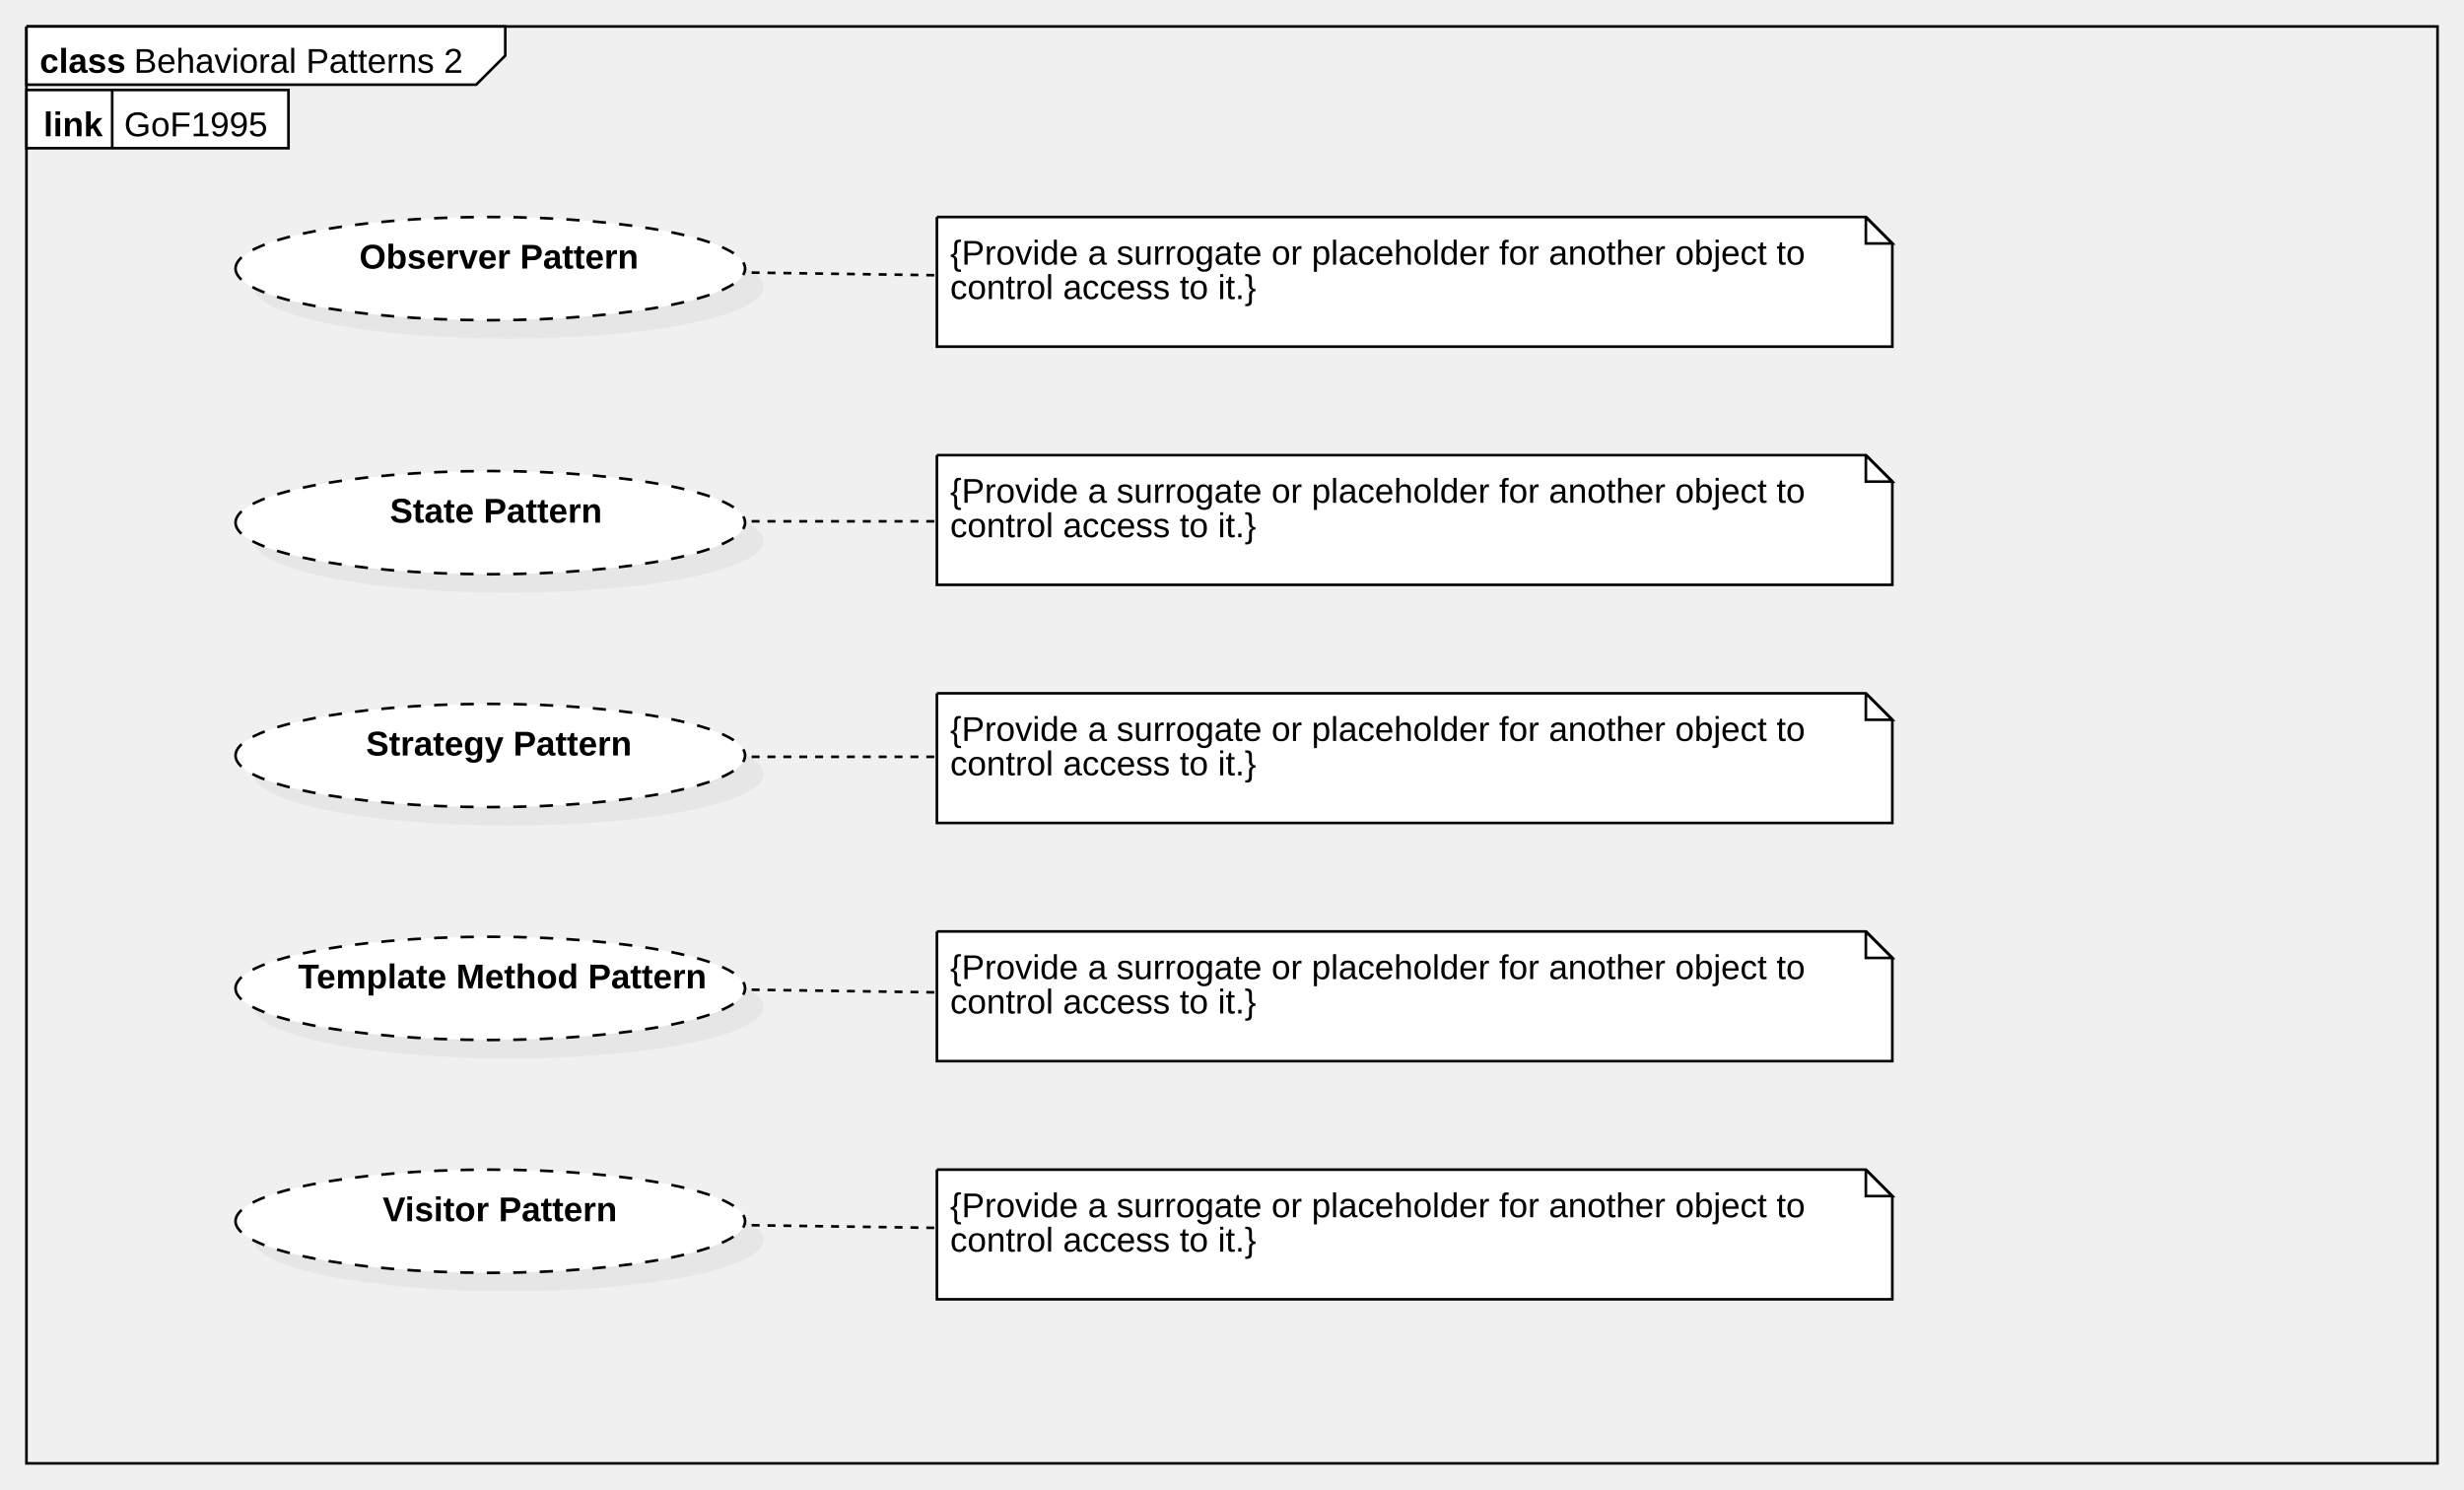
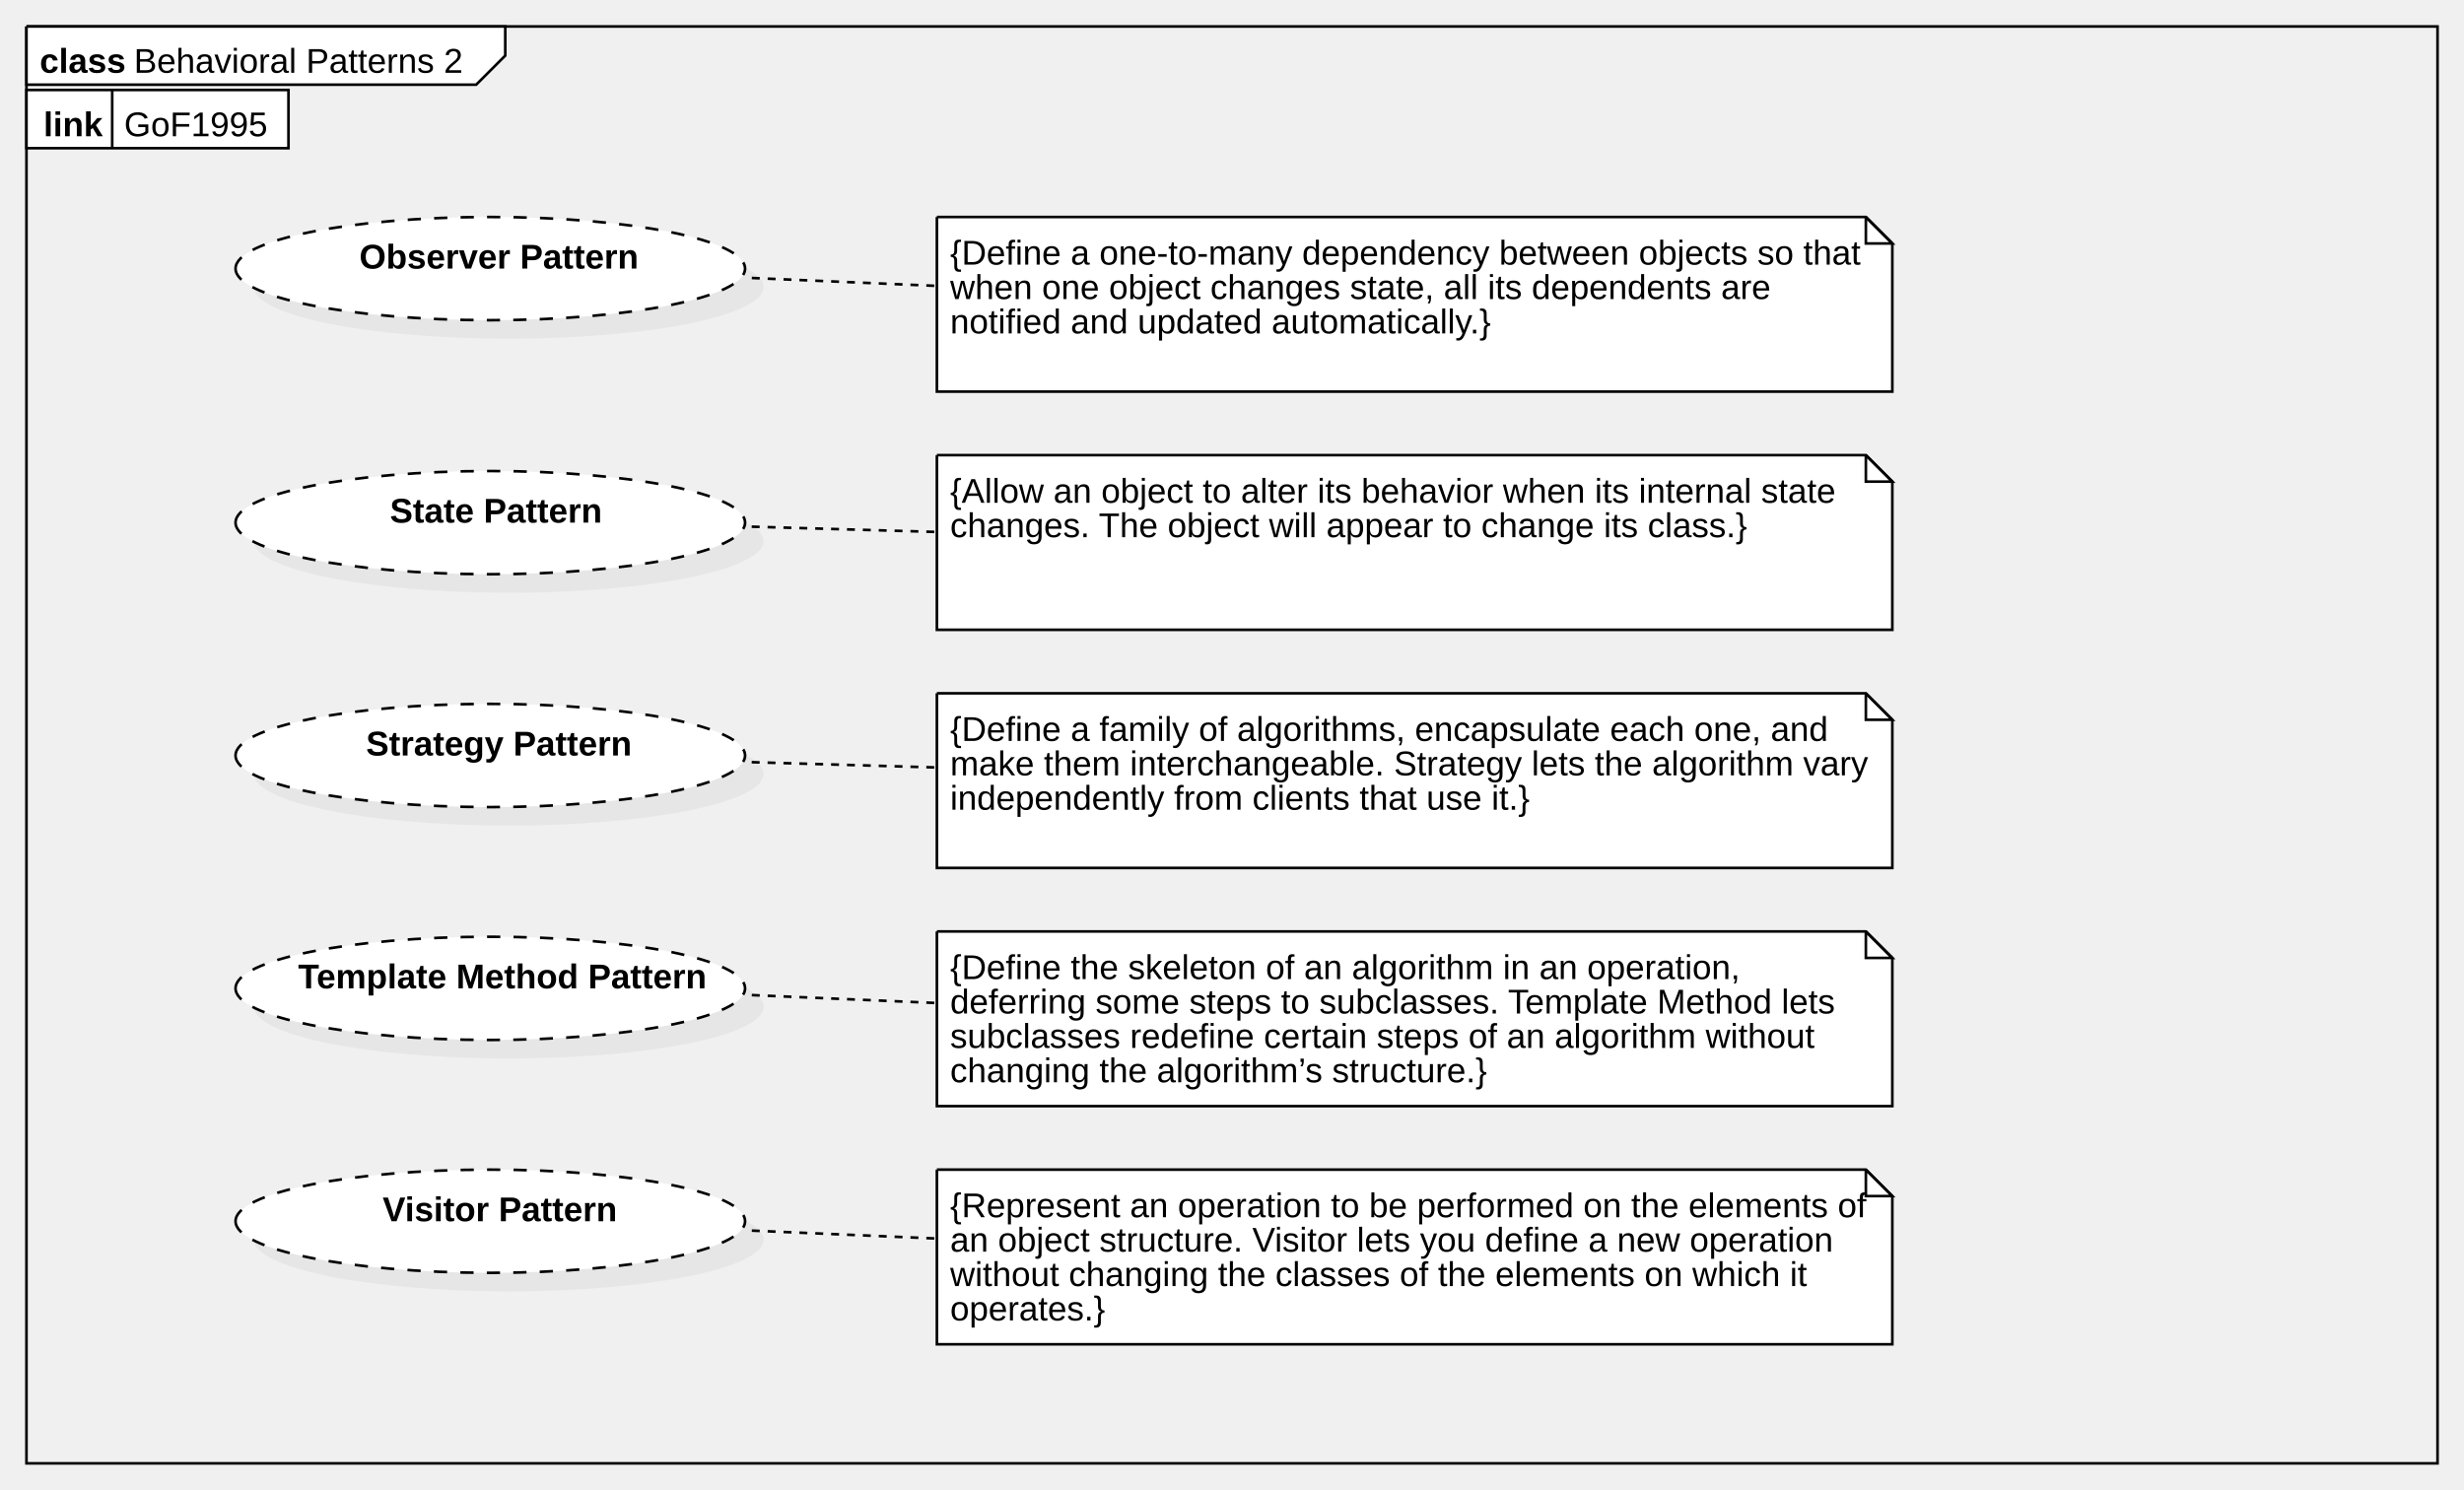
<svg xmlns="http://www.w3.org/2000/svg" version="1.1" width="931" height="563">
  <defs />
  <g>
    <g transform="translate(-6,2) scale(1,1)">
      <path fill="none" stroke="#000000" d="M 16 8 L 927 8 L 927 551 L 16 551 L 16 8" stroke-miterlimit="10" />
    </g>
    <g transform="translate(-6,2) scale(1,1)">
      <path fill="#ffffff" stroke="none" d="M 16 8 L 16 30 L 185.912 30 L 196.912 19 L 196.912 8 L 16 8" />
    </g>
    <g transform="translate(-6,2) scale(1,1)">
      <path fill="none" stroke="#000000" d="M 16 8 L 16 30 L 185.912 30 L 196.912 19 L 196.912 8 L 16 8 L 16 8" stroke-miterlimit="10" />
    </g>
    <g transform="translate(-6,2) scale(1,1)">
      <g>
        <path fill="none" stroke="none" />
        <text fill="#000000" stroke="none" font-family="Arial" font-size="13px" font-style="normal" font-weight="normal" text-decoration="none" x="56.618" y="25.5">Behavioral Patterns 2</text>
      </g>
    </g>
    <g transform="translate(-6,2) scale(1,1)">
      <g>
        <path fill="none" stroke="none" />
        <text fill="#000000" stroke="none" font-family="Arial" font-size="13px" font-style="normal" font-weight="bold" text-decoration="none" x="21" y="25.5">class</text>
      </g>
    </g>
    <g transform="translate(-6,2) scale(1,1)">
      <rect fill="#ffffff" stroke="none" x="16" y="32" width="99" height="22" />
    </g>
    <g transform="translate(-6,2) scale(1,1)">
      <path fill="none" stroke="#000000" d="M 16 32 L 115 32 L 115 54 L 16 54 L 16 32 Z Z" stroke-miterlimit="10" />
    </g>
    <g transform="translate(-6,2) scale(1,1)">
      <path fill="none" stroke="#000000" d="M 48.395 32 L 48.395 54" stroke-miterlimit="10" />
    </g>
    <g transform="translate(-6,2) scale(1,1)">
      <g>
        <path fill="none" stroke="none" />
        <text fill="#000000" stroke="none" font-family="Arial" font-size="13px" font-style="normal" font-weight="normal" text-decoration="none" x="52.895" y="49.5">GoF1995</text>
      </g>
    </g>
    <g transform="translate(-6,2) scale(1,1)">
      <g>
        <path fill="none" stroke="none" />
        <text fill="#000000" stroke="none" font-family="Arial" font-size="13px" font-style="normal" font-weight="bold" text-decoration="none" x="22.444" y="49.5">link</text>
      </g>
    </g>
    <g transform="translate(-6,2) scale(1,1)">
      <path fill="#C0C0C0" stroke="none" d="M 102 106.5 C 102 95.73 145.096 87 198.259 87 C 251.421 87 294.517 95.73 294.517 106.5 C 294.517 117.27 251.421 126 198.259 126 C 145.096 126 102 117.27 102 106.5 Z" opacity="0.2" />
    </g>
    <g transform="translate(-6,2) scale(1,1)">
      <path fill="#ffffff" stroke="none" d="M 95 99.5 C 95 88.73 138.096 80 191.259 80 C 244.421 80 287.517 88.73 287.517 99.5 C 287.517 110.27 244.421 119 191.259 119 C 138.096 119 95 110.27 95 99.5 Z" />
    </g>
    <g transform="translate(-6,2) scale(1,1)">
      <path fill="none" stroke="#000000" d="M 95 99.5 C 95 88.73 138.096 80 191.259 80 C 244.421 80 287.517 88.73 287.517 99.5 C 287.517 110.27 244.421 119 191.259 119 C 138.096 119 95 110.27 95 99.5 Z" stroke-miterlimit="10" stroke-dasharray="5" />
    </g>
    <g transform="translate(-6,2) scale(1,1)">
      <g>
        <path fill="none" stroke="none" />
        <text fill="#000000" stroke="none" font-family="Arial" font-size="13px" font-style="normal" font-weight="bold" text-decoration="none" x="141.766" y="99.5">Observer Pattern</text>
      </g>
    </g>
    <g transform="translate(-6,2) scale(1,1)">
      <path fill="#C0C0C0" stroke="none" d="M 102 290.5 C 102 279.73 145.096 271 198.259 271 C 251.421 271 294.517 279.73 294.517 290.5 C 294.517 301.27 251.421 310 198.259 310 C 145.096 310 102 301.27 102 290.5 Z" opacity="0.2" />
    </g>
    <g transform="translate(-6,2) scale(1,1)">
      <path fill="#ffffff" stroke="none" d="M 95 283.5 C 95 272.73 138.096 264 191.259 264 C 244.421 264 287.517 272.73 287.517 283.5 C 287.517 294.27 244.421 303 191.259 303 C 138.096 303 95 294.27 95 283.5 Z" />
    </g>
    <g transform="translate(-6,2) scale(1,1)">
      <path fill="none" stroke="#000000" d="M 95 283.5 C 95 272.73 138.096 264 191.259 264 C 244.421 264 287.517 272.73 287.517 283.5 C 287.517 294.27 244.421 303 191.259 303 C 138.096 303 95 294.27 95 283.5 Z" stroke-miterlimit="10" stroke-dasharray="5" />
    </g>
    <g transform="translate(-6,2) scale(1,1)">
      <g>
        <path fill="none" stroke="none" />
        <text fill="#000000" stroke="none" font-family="Arial" font-size="13px" font-style="normal" font-weight="bold" text-decoration="none" x="144.289" y="283.5">Strategy Pattern</text>
      </g>
    </g>
    <g transform="translate(-6,2) scale(1,1)">
      <path fill="#C0C0C0" stroke="none" d="M 102 378.5 C 102 367.73 145.096 359 198.259 359 C 251.421 359 294.517 367.73 294.517 378.5 C 294.517 389.27 251.421 398 198.259 398 C 145.096 398 102 389.27 102 378.5 Z" opacity="0.2" />
    </g>
    <g transform="translate(-6,2) scale(1,1)">
      <path fill="#ffffff" stroke="none" d="M 95 371.5 C 95 360.73 138.096 352 191.259 352 C 244.421 352 287.517 360.73 287.517 371.5 C 287.517 382.27 244.421 391 191.259 391 C 138.096 391 95 382.27 95 371.5 Z" />
    </g>
    <g transform="translate(-6,2) scale(1,1)">
      <path fill="none" stroke="#000000" d="M 95 371.5 C 95 360.73 138.096 352 191.259 352 C 244.421 352 287.517 360.73 287.517 371.5 C 287.517 382.27 244.421 391 191.259 391 C 138.096 391 95 382.27 95 371.5 Z" stroke-miterlimit="10" stroke-dasharray="5" />
    </g>
    <g transform="translate(-6,2) scale(1,1)">
      <g>
        <path fill="none" stroke="none" />
        <text fill="#000000" stroke="none" font-family="Arial" font-size="13px" font-style="normal" font-weight="bold" text-decoration="none" x="118.635" y="371.5">Template Method Pattern</text>
      </g>
    </g>
    <g transform="translate(-6,2) scale(1,1)">
      <path fill="#C0C0C0" stroke="none" d="M 102 466.5 C 102 455.73 145.096 447 198.259 447 C 251.421 447 294.517 455.73 294.517 466.5 C 294.517 477.27 251.421 486 198.259 486 C 145.096 486 102 477.27 102 466.5 Z" opacity="0.2" />
    </g>
    <g transform="translate(-6,2) scale(1,1)">
      <path fill="#ffffff" stroke="none" d="M 95 459.5 C 95 448.73 138.096 440 191.259 440 C 244.421 440 287.517 448.73 287.517 459.5 C 287.517 470.27 244.421 479 191.259 479 C 138.096 479 95 470.27 95 459.5 Z" />
    </g>
    <g transform="translate(-6,2) scale(1,1)">
      <path fill="none" stroke="#000000" d="M 95 459.5 C 95 448.73 138.096 440 191.259 440 C 244.421 440 287.517 448.73 287.517 459.5 C 287.517 470.27 244.421 479 191.259 479 C 138.096 479 95 470.27 95 459.5 Z" stroke-miterlimit="10" stroke-dasharray="5" />
    </g>
    <g transform="translate(-6,2) scale(1,1)">
      <g>
        <path fill="none" stroke="none" />
        <text fill="#000000" stroke="none" font-family="Arial" font-size="13px" font-style="normal" font-weight="bold" text-decoration="none" x="150.554" y="459.5">Visitor Pattern</text>
      </g>
    </g>
    <g transform="translate(-6,2) scale(1,1)">
      <path fill="#C0C0C0" stroke="none" d="M 102 202.5 C 102 191.73 145.096 183 198.259 183 C 251.421 183 294.517 191.73 294.517 202.5 C 294.517 213.27 251.421 222 198.259 222 C 145.096 222 102 213.27 102 202.5 Z" opacity="0.2" />
    </g>
    <g transform="translate(-6,2) scale(1,1)">
      <path fill="#ffffff" stroke="none" d="M 95 195.5 C 95 184.73 138.096 176 191.259 176 C 244.421 176 287.517 184.73 287.517 195.5 C 287.517 206.27 244.421 215 191.259 215 C 138.096 215 95 206.27 95 195.5 Z" />
    </g>
    <g transform="translate(-6,2) scale(1,1)">
      <path fill="none" stroke="#000000" d="M 95 195.5 C 95 184.73 138.096 176 191.259 176 C 244.421 176 287.517 184.73 287.517 195.5 C 287.517 206.27 244.421 215 191.259 215 C 138.096 215 95 206.27 95 195.5 Z" stroke-miterlimit="10" stroke-dasharray="5" />
    </g>
    <g transform="translate(-6,2) scale(1,1)">
      <g>
        <path fill="none" stroke="none" />
        <text fill="#000000" stroke="none" font-family="Arial" font-size="13px" font-style="normal" font-weight="bold" text-decoration="none" x="153.319" y="195.5">State Pattern</text>
      </g>
    </g>
    <g transform="translate(-6,2) scale(1,1)">
-       <path fill="#ffffff" stroke="none" d="M 360 80 L 711 80 L 721 90 L 721 129 L 360 129 L 360 80" />
-     </g>
-     <g transform="translate(-6,2) scale(1,1)">
-       <path fill="none" stroke="#000000" d="M 360 80 L 711 80 L 721 90 L 721 129 L 360 129 L 360 80 L 360 80" stroke-miterlimit="10" />
+       <path fill="#ffffff" stroke="none" d="M 360 80 L 711 80 L 721 90 L 721 146 L 360 146 L 360 80" />
+     </g>
+     <g transform="translate(-6,2) scale(1,1)">
+       <path fill="none" stroke="#000000" d="M 360 80 L 711 80 L 721 90 L 721 146 L 360 146 L 360 80 L 360 80" stroke-miterlimit="10" />
    </g>
    <g transform="translate(-6,2) scale(1,1)">
      <path fill="none" stroke="#000000" d="M 711 80 L 711 90 L 721 90 L 711 80" stroke-miterlimit="10" />
    </g>
    <g transform="translate(-6,2) scale(1,1)">
      <g>
        <path fill="none" stroke="none" />
-         <text fill="#000000" stroke="none" font-family="Arial" font-size="13px" font-style="normal" font-weight="normal" text-decoration="none" x="365" y="98">{Provide a surrogate or placeholder for another object to</text>
-         <text fill="#000000" stroke="none" font-family="Arial" font-size="13px" font-style="normal" font-weight="normal" text-decoration="none" x="365" y="111">control access to it.}</text>
-       </g>
-     </g>
-     <g transform="translate(-6,2) scale(1,1)">
-       <path fill="none" stroke="#000000" d="M 359 102 L 289 101" stroke-miterlimit="10" stroke-dasharray="3" />
-     </g>
-     <g transform="translate(-6,2) scale(1,1)">
-       <path fill="#ffffff" stroke="none" d="M 360 170 L 711 170 L 721 180 L 721 219 L 360 219 L 360 170" />
-     </g>
-     <g transform="translate(-6,2) scale(1,1)">
-       <path fill="none" stroke="#000000" d="M 360 170 L 711 170 L 721 180 L 721 219 L 360 219 L 360 170 L 360 170" stroke-miterlimit="10" />
+         <text fill="#000000" stroke="none" font-family="Arial" font-size="13px" font-style="normal" font-weight="normal" text-decoration="none" x="365" y="98">{Define a one-to-many dependency between objects so that</text>
+         <text fill="#000000" stroke="none" font-family="Arial" font-size="13px" font-style="normal" font-weight="normal" text-decoration="none" x="365" y="111">when one object changes state, all its dependents are</text>
+         <text fill="#000000" stroke="none" font-family="Arial" font-size="13px" font-style="normal" font-weight="normal" text-decoration="none" x="365" y="124">notified and updated automatically.}</text>
+       </g>
+     </g>
+     <g transform="translate(-6,2) scale(1,1)">
+       <path fill="none" stroke="#000000" d="M 359 106 L 289 103" stroke-miterlimit="10" stroke-dasharray="3" />
+     </g>
+     <g transform="translate(-6,2) scale(1,1)">
+       <path fill="#ffffff" stroke="none" d="M 360 170 L 711 170 L 721 180 L 721 236 L 360 236 L 360 170" />
+     </g>
+     <g transform="translate(-6,2) scale(1,1)">
+       <path fill="none" stroke="#000000" d="M 360 170 L 711 170 L 721 180 L 721 236 L 360 236 L 360 170 L 360 170" stroke-miterlimit="10" />
    </g>
    <g transform="translate(-6,2) scale(1,1)">
      <path fill="none" stroke="#000000" d="M 711 170 L 711 180 L 721 180 L 711 170" stroke-miterlimit="10" />
    </g>
    <g transform="translate(-6,2) scale(1,1)">
      <g>
        <path fill="none" stroke="none" />
-         <text fill="#000000" stroke="none" font-family="Arial" font-size="13px" font-style="normal" font-weight="normal" text-decoration="none" x="365" y="188">{Provide a surrogate or placeholder for another object to</text>
-         <text fill="#000000" stroke="none" font-family="Arial" font-size="13px" font-style="normal" font-weight="normal" text-decoration="none" x="365" y="201">control access to it.}</text>
-       </g>
-     </g>
-     <g transform="translate(-6,2) scale(1,1)">
-       <path fill="none" stroke="#000000" d="M 359 195 L 289 195" stroke-miterlimit="10" stroke-dasharray="3" />
-     </g>
-     <g transform="translate(-6,2) scale(1,1)">
-       <path fill="#ffffff" stroke="none" d="M 360 260 L 711 260 L 721 270 L 721 309 L 360 309 L 360 260" />
-     </g>
-     <g transform="translate(-6,2) scale(1,1)">
-       <path fill="none" stroke="#000000" d="M 360 260 L 711 260 L 721 270 L 721 309 L 360 309 L 360 260 L 360 260" stroke-miterlimit="10" />
+         <text fill="#000000" stroke="none" font-family="Arial" font-size="13px" font-style="normal" font-weight="normal" text-decoration="none" x="365" y="188">{Allow an object to alter its behavior when its internal state</text>
+         <text fill="#000000" stroke="none" font-family="Arial" font-size="13px" font-style="normal" font-weight="normal" text-decoration="none" x="365" y="201">changes. The object will appear to change its class.}</text>
+       </g>
+     </g>
+     <g transform="translate(-6,2) scale(1,1)">
+       <path fill="none" stroke="#000000" d="M 359 199 L 289 197" stroke-miterlimit="10" stroke-dasharray="3" />
+     </g>
+     <g transform="translate(-6,2) scale(1,1)">
+       <path fill="#ffffff" stroke="none" d="M 360 260 L 711 260 L 721 270 L 721 326 L 360 326 L 360 260" />
+     </g>
+     <g transform="translate(-6,2) scale(1,1)">
+       <path fill="none" stroke="#000000" d="M 360 260 L 711 260 L 721 270 L 721 326 L 360 326 L 360 260 L 360 260" stroke-miterlimit="10" />
    </g>
    <g transform="translate(-6,2) scale(1,1)">
      <path fill="none" stroke="#000000" d="M 711 260 L 711 270 L 721 270 L 711 260" stroke-miterlimit="10" />
    </g>
    <g transform="translate(-6,2) scale(1,1)">
      <g>
        <path fill="none" stroke="none" />
-         <text fill="#000000" stroke="none" font-family="Arial" font-size="13px" font-style="normal" font-weight="normal" text-decoration="none" x="365" y="278">{Provide a surrogate or placeholder for another object to</text>
-         <text fill="#000000" stroke="none" font-family="Arial" font-size="13px" font-style="normal" font-weight="normal" text-decoration="none" x="365" y="291">control access to it.}</text>
-       </g>
-     </g>
-     <g transform="translate(-6,2) scale(1,1)">
-       <path fill="none" stroke="#000000" d="M 359 284 L 289 284" stroke-miterlimit="10" stroke-dasharray="3" />
-     </g>
-     <g transform="translate(-6,2) scale(1,1)">
-       <path fill="#ffffff" stroke="none" d="M 360 350 L 711 350 L 721 360 L 721 399 L 360 399 L 360 350" />
-     </g>
-     <g transform="translate(-6,2) scale(1,1)">
-       <path fill="none" stroke="#000000" d="M 360 350 L 711 350 L 721 360 L 721 399 L 360 399 L 360 350 L 360 350" stroke-miterlimit="10" />
+         <text fill="#000000" stroke="none" font-family="Arial" font-size="13px" font-style="normal" font-weight="normal" text-decoration="none" x="365" y="278">{Define a family of algorithms, encapsulate each one, and</text>
+         <text fill="#000000" stroke="none" font-family="Arial" font-size="13px" font-style="normal" font-weight="normal" text-decoration="none" x="365" y="291">make them interchangeable. Strategy lets the algorithm vary</text>
+         <text fill="#000000" stroke="none" font-family="Arial" font-size="13px" font-style="normal" font-weight="normal" text-decoration="none" x="365" y="304">independently from clients that use it.}</text>
+       </g>
+     </g>
+     <g transform="translate(-6,2) scale(1,1)">
+       <path fill="none" stroke="#000000" d="M 359 288 L 289 286" stroke-miterlimit="10" stroke-dasharray="3" />
+     </g>
+     <g transform="translate(-6,2) scale(1,1)">
+       <path fill="#ffffff" stroke="none" d="M 360 350 L 711 350 L 721 360 L 721 416 L 360 416 L 360 350" />
+     </g>
+     <g transform="translate(-6,2) scale(1,1)">
+       <path fill="none" stroke="#000000" d="M 360 350 L 711 350 L 721 360 L 721 416 L 360 416 L 360 350 L 360 350" stroke-miterlimit="10" />
    </g>
    <g transform="translate(-6,2) scale(1,1)">
      <path fill="none" stroke="#000000" d="M 711 350 L 711 360 L 721 360 L 711 350" stroke-miterlimit="10" />
    </g>
    <g transform="translate(-6,2) scale(1,1)">
      <g>
        <path fill="none" stroke="none" />
-         <text fill="#000000" stroke="none" font-family="Arial" font-size="13px" font-style="normal" font-weight="normal" text-decoration="none" x="365" y="368">{Provide a surrogate or placeholder for another object to</text>
-         <text fill="#000000" stroke="none" font-family="Arial" font-size="13px" font-style="normal" font-weight="normal" text-decoration="none" x="365" y="381">control access to it.}</text>
-       </g>
-     </g>
-     <g transform="translate(-6,2) scale(1,1)">
-       <path fill="none" stroke="#000000" d="M 359 373 L 289 372" stroke-miterlimit="10" stroke-dasharray="3" />
-     </g>
-     <g transform="translate(-6,2) scale(1,1)">
-       <path fill="#ffffff" stroke="none" d="M 360 440 L 711 440 L 721 450 L 721 489 L 360 489 L 360 440" />
-     </g>
-     <g transform="translate(-6,2) scale(1,1)">
-       <path fill="none" stroke="#000000" d="M 360 440 L 711 440 L 721 450 L 721 489 L 360 489 L 360 440 L 360 440" stroke-miterlimit="10" />
+         <text fill="#000000" stroke="none" font-family="Arial" font-size="13px" font-style="normal" font-weight="normal" text-decoration="none" x="365" y="368">{Define the skeleton of an algorithm in an operation,</text>
+         <text fill="#000000" stroke="none" font-family="Arial" font-size="13px" font-style="normal" font-weight="normal" text-decoration="none" x="365" y="381">deferring some steps to subclasses. Template Method lets</text>
+         <text fill="#000000" stroke="none" font-family="Arial" font-size="13px" font-style="normal" font-weight="normal" text-decoration="none" x="365" y="394">subclasses redefine certain steps of an algorithm without</text>
+         <text fill="#000000" stroke="none" font-family="Arial" font-size="13px" font-style="normal" font-weight="normal" text-decoration="none" x="365" y="407">changing the algorithm’s structure.}</text>
+       </g>
+     </g>
+     <g transform="translate(-6,2) scale(1,1)">
+       <path fill="none" stroke="#000000" d="M 359 377 L 289 374" stroke-miterlimit="10" stroke-dasharray="3" />
+     </g>
+     <g transform="translate(-6,2) scale(1,1)">
+       <path fill="#ffffff" stroke="none" d="M 360 440 L 711 440 L 721 450 L 721 506 L 360 506 L 360 440" />
+     </g>
+     <g transform="translate(-6,2) scale(1,1)">
+       <path fill="none" stroke="#000000" d="M 360 440 L 711 440 L 721 450 L 721 506 L 360 506 L 360 440 L 360 440" stroke-miterlimit="10" />
    </g>
    <g transform="translate(-6,2) scale(1,1)">
      <path fill="none" stroke="#000000" d="M 711 440 L 711 450 L 721 450 L 711 440" stroke-miterlimit="10" />
    </g>
    <g transform="translate(-6,2) scale(1,1)">
      <g>
        <path fill="none" stroke="none" />
-         <text fill="#000000" stroke="none" font-family="Arial" font-size="13px" font-style="normal" font-weight="normal" text-decoration="none" x="365" y="458">{Provide a surrogate or placeholder for another object to</text>
-         <text fill="#000000" stroke="none" font-family="Arial" font-size="13px" font-style="normal" font-weight="normal" text-decoration="none" x="365" y="471">control access to it.}</text>
-       </g>
-     </g>
-     <g transform="translate(-6,2) scale(1,1)">
-       <path fill="none" stroke="#000000" d="M 359 462 L 289 461" stroke-miterlimit="10" stroke-dasharray="3" />
+         <text fill="#000000" stroke="none" font-family="Arial" font-size="13px" font-style="normal" font-weight="normal" text-decoration="none" x="365" y="458">{Represent an operation to be performed on the elements of</text>
+         <text fill="#000000" stroke="none" font-family="Arial" font-size="13px" font-style="normal" font-weight="normal" text-decoration="none" x="365" y="471">an object structure. Visitor lets you define a new operation</text>
+         <text fill="#000000" stroke="none" font-family="Arial" font-size="13px" font-style="normal" font-weight="normal" text-decoration="none" x="365" y="484">without changing the classes of the elements on which it</text>
+         <text fill="#000000" stroke="none" font-family="Arial" font-size="13px" font-style="normal" font-weight="normal" text-decoration="none" x="365" y="497">operates.}</text>
+       </g>
+     </g>
+     <g transform="translate(-6,2) scale(1,1)">
+       <path fill="none" stroke="#000000" d="M 359 466 L 289 463" stroke-miterlimit="10" stroke-dasharray="3" />
    </g>
  </g>
</svg>
